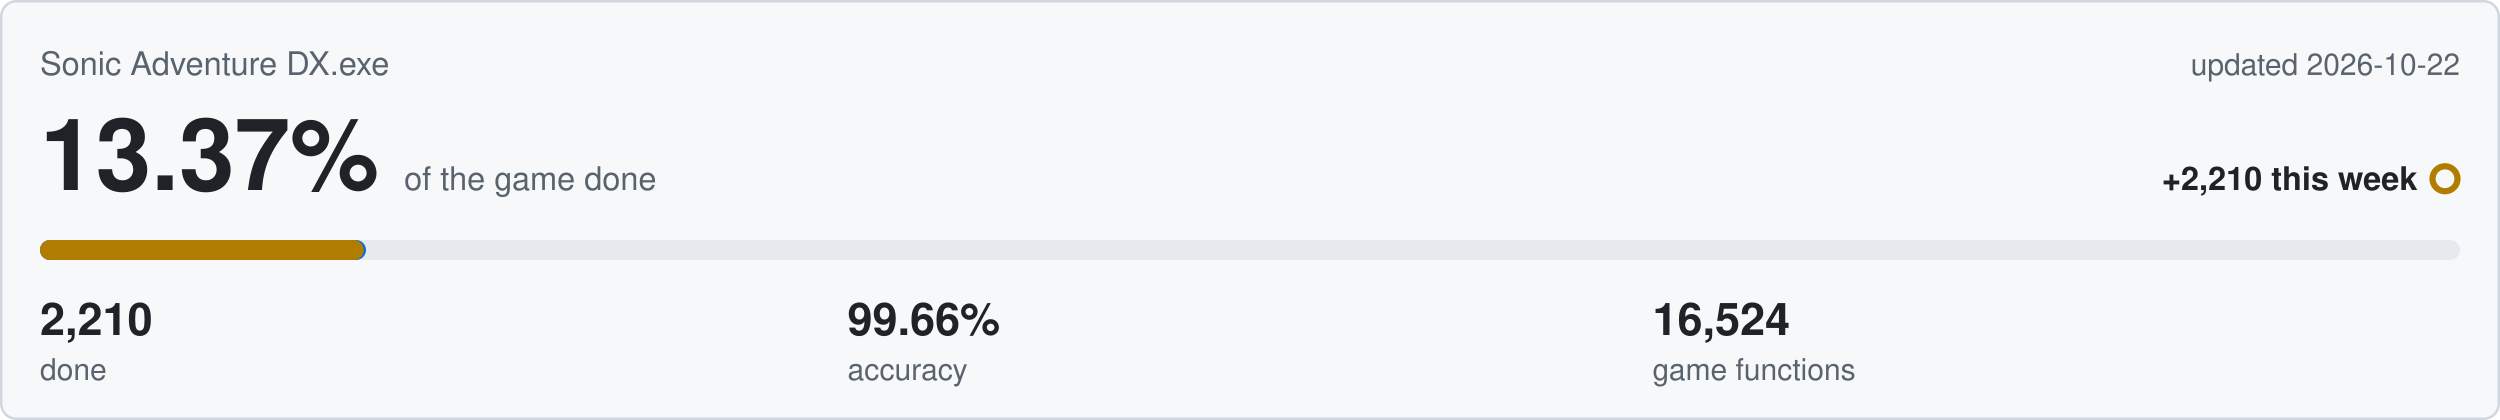
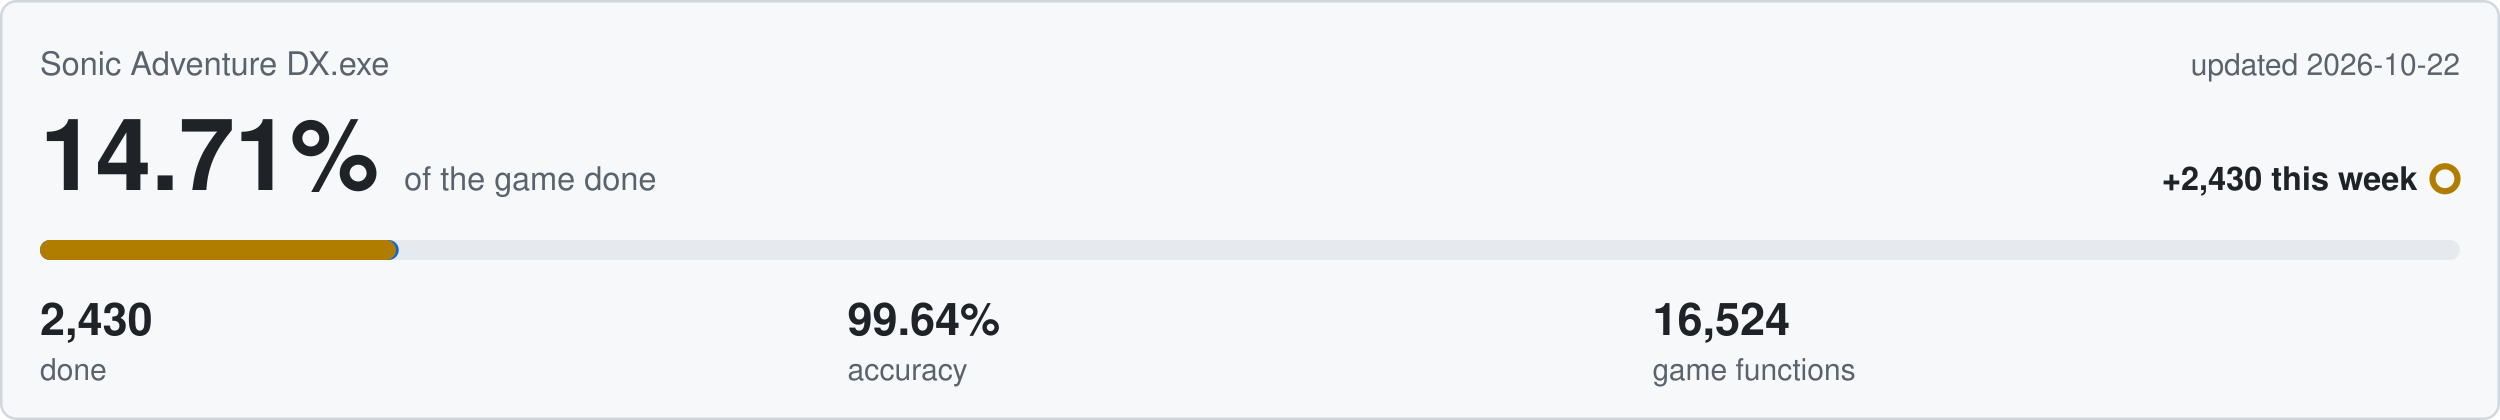
<svg xmlns="http://www.w3.org/2000/svg" viewBox="0 0 1000 168" width="1000" height="168">
  <rect x="0.5" y="0.5" width="999" height="167" rx="6" fill="#f6f8fa" stroke="#d0d7de" />
  <text x="16" y="30" font-family="Segoe UI,Helvetica,Arial,sans-serif" font-size="13" fill="#59636e">Sonic Adventure DX.exe</text>
  <text x="984" y="30" text-anchor="end" font-family="Segoe UI,Helvetica,Arial,sans-serif" font-size="12" fill="#59636e">updated 2026-10-22</text>
-   <text x="16" y="76" font-family="Segoe UI,Helvetica,Arial,sans-serif" font-size="40" font-weight="600" fill="#1f2328">13.37%<tspan dx="10" font-size="13" font-weight="400" fill="#59636e">of the game done</tspan>
+   <text x="16" y="76" font-family="Segoe UI,Helvetica,Arial,sans-serif" font-size="40" font-weight="600" fill="#1f2328">14.71%<tspan dx="10" font-size="13" font-weight="400" fill="#59636e">of the game done</tspan>
  </text>
-   <text x="967" y="76" text-anchor="end" font-family="Segoe UI,Helvetica,Arial,sans-serif" font-size="13" font-weight="600" fill="#1f2328">+2,210 this week</text>
+   <text x="967" y="76" text-anchor="end" font-family="Segoe UI,Helvetica,Arial,sans-serif" font-size="13" font-weight="600" fill="#1f2328">+2,430 this week</text>
  <circle cx="978" cy="71.5" r="5" fill="none" stroke="#b07d00" stroke-width="2.5" />
  <rect x="16" y="96" width="968" height="8" rx="4" fill="#e6eaef" />
-   <rect x="16" y="96" width="130.4" height="8" rx="4" fill="#0969da" />
-   <rect x="16" y="96" width="129.5" height="8" rx="4" fill="#b07d00" />
-   <text x="16" y="134" font-family="Segoe UI,Helvetica,Arial,sans-serif" font-size="18" font-weight="600" fill="#1f2328">2,210</text>
+   <rect x="16" y="96" width="143.5" height="8" rx="4" fill="#0969da" />
+   <rect x="16" y="96" width="142.4" height="8" rx="4" fill="#b07d00" />
+   <text x="16" y="134" font-family="Segoe UI,Helvetica,Arial,sans-serif" font-size="18" font-weight="600" fill="#1f2328">2,430</text>
  <text x="16" y="152" font-family="Segoe UI,Helvetica,Arial,sans-serif" font-size="12" fill="#59636e">done</text>
-   <text x="339" y="134" font-family="Segoe UI,Helvetica,Arial,sans-serif" font-size="18" font-weight="600" fill="#1f2328">99.66%</text>
+   <text x="339" y="134" font-family="Segoe UI,Helvetica,Arial,sans-serif" font-size="18" font-weight="600" fill="#1f2328">99.64%</text>
  <text x="339" y="152" font-family="Segoe UI,Helvetica,Arial,sans-serif" font-size="12" fill="#59636e">accuracy</text>
  <text x="661" y="134" font-family="Segoe UI,Helvetica,Arial,sans-serif" font-size="18" font-weight="600" fill="#1f2328">16,524</text>
  <text x="661" y="152" font-family="Segoe UI,Helvetica,Arial,sans-serif" font-size="12" fill="#59636e">game functions</text>
</svg>
